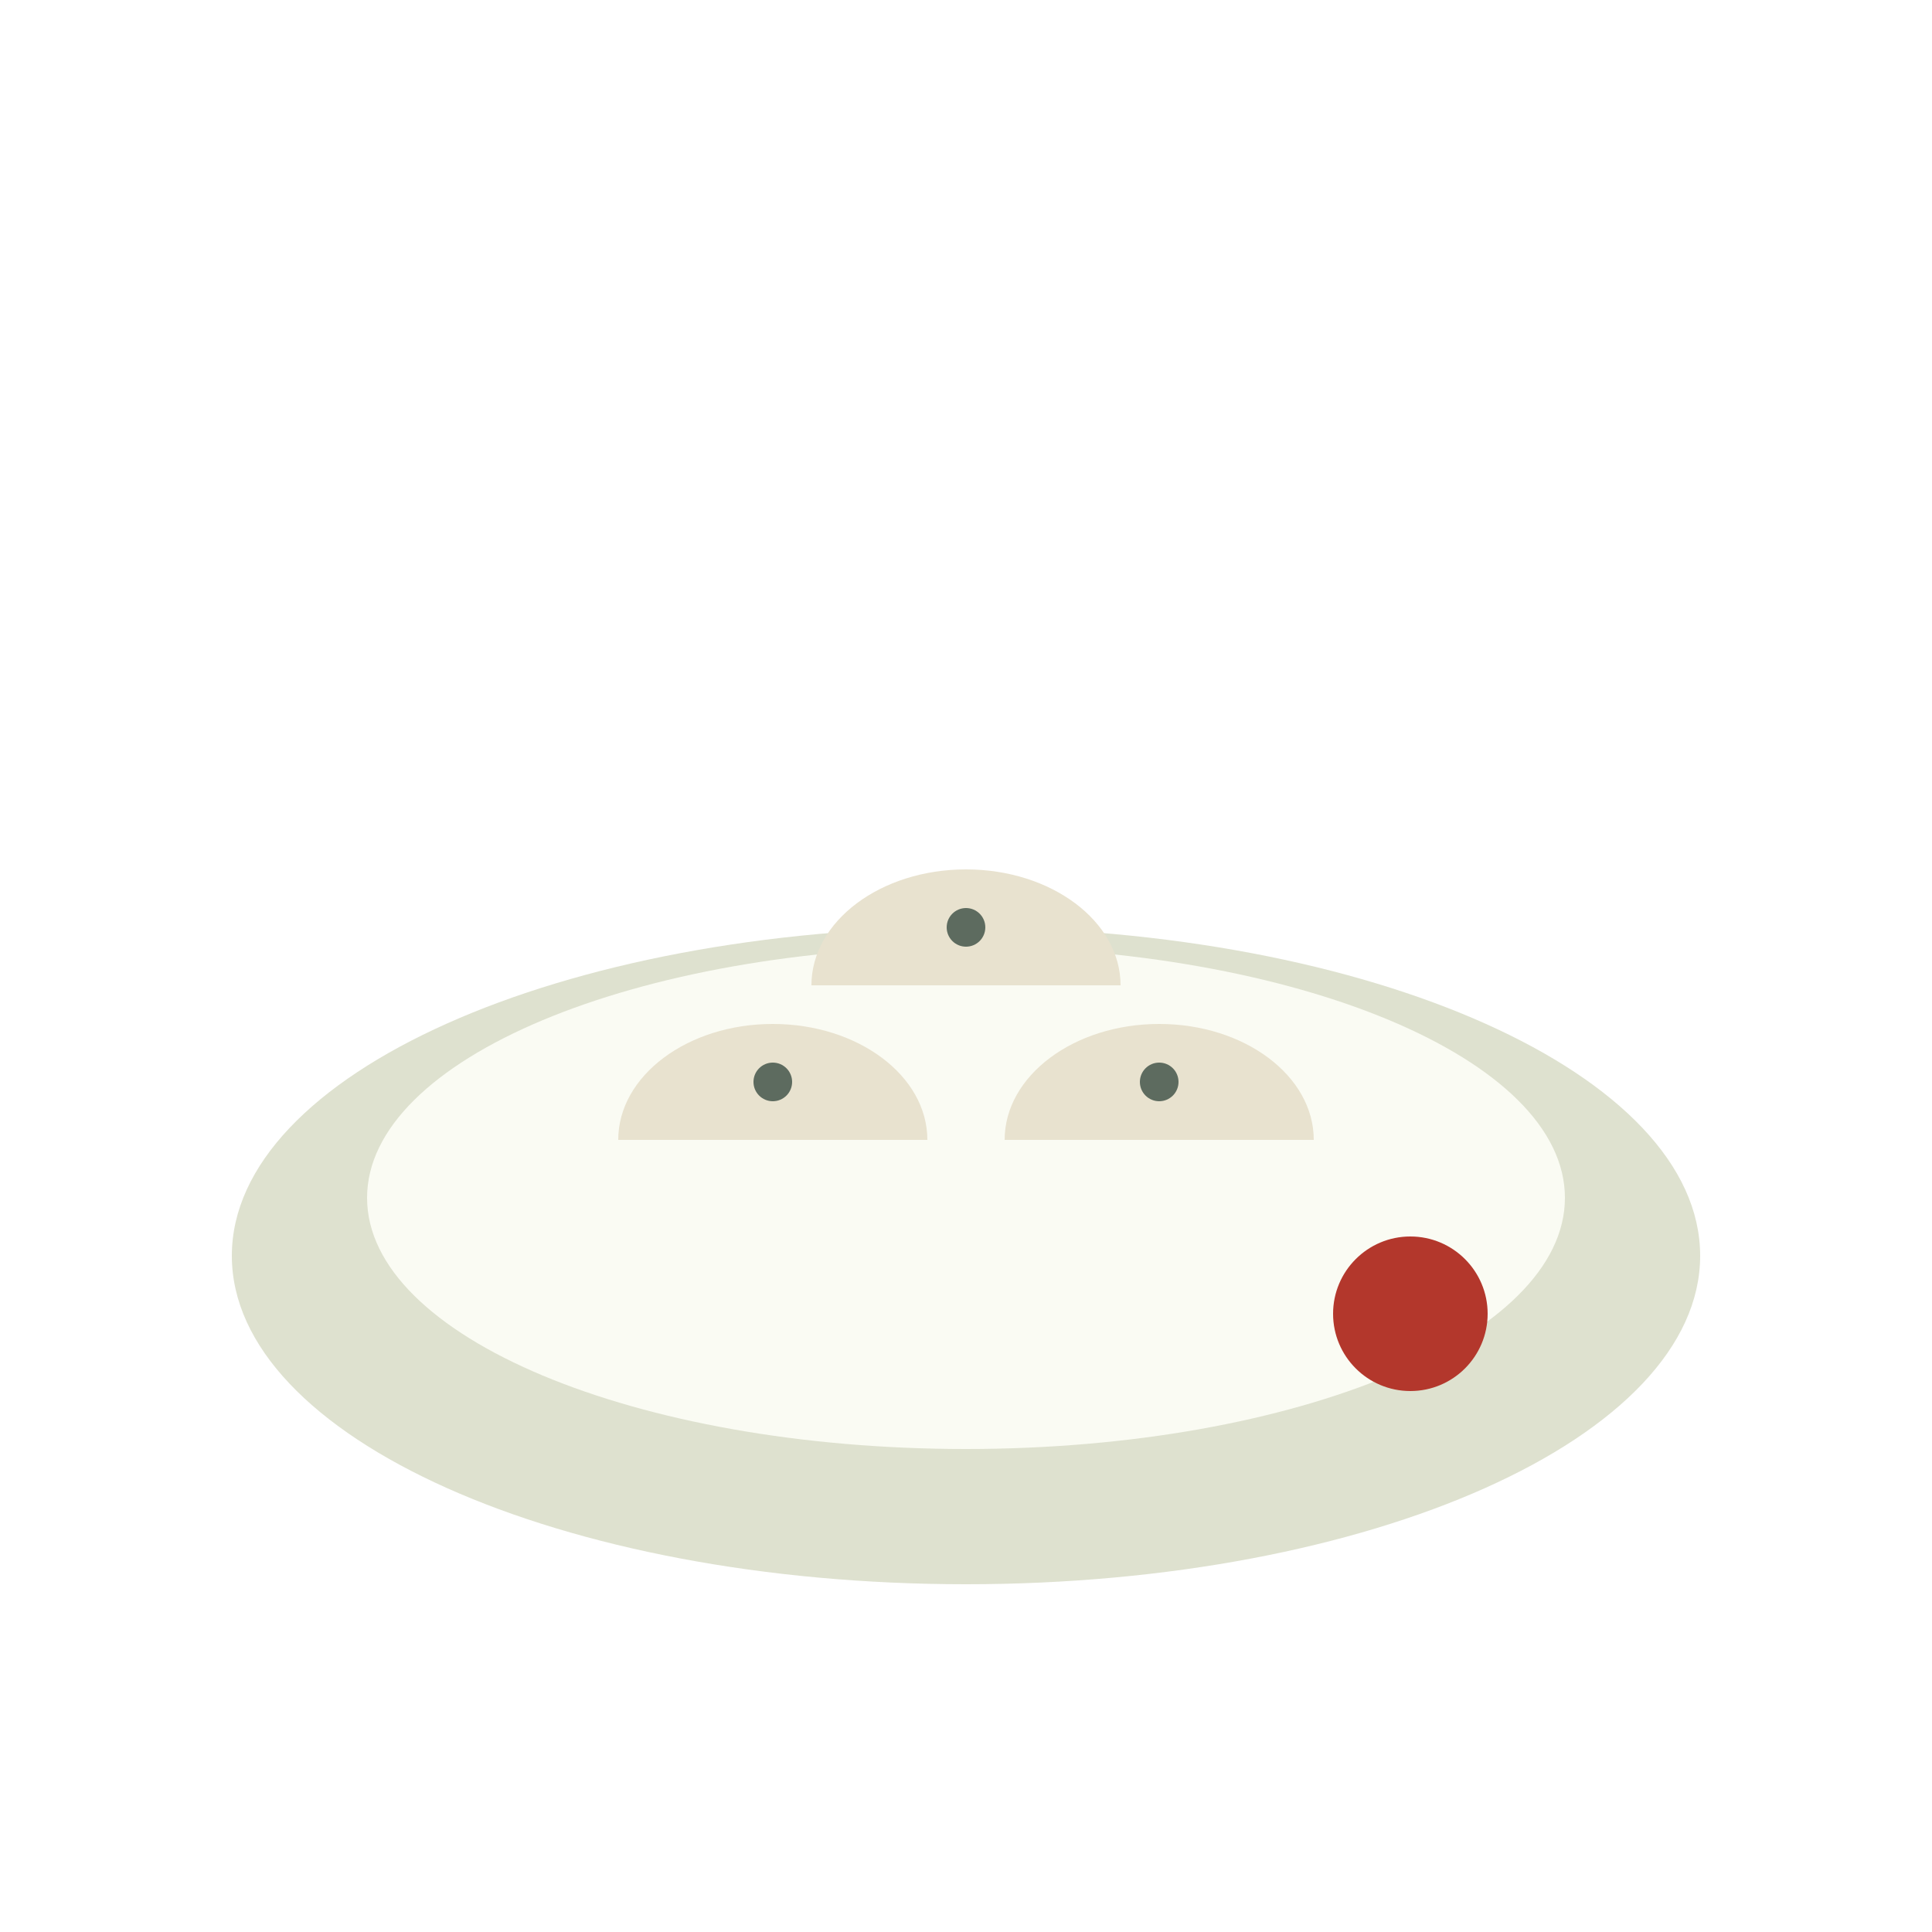
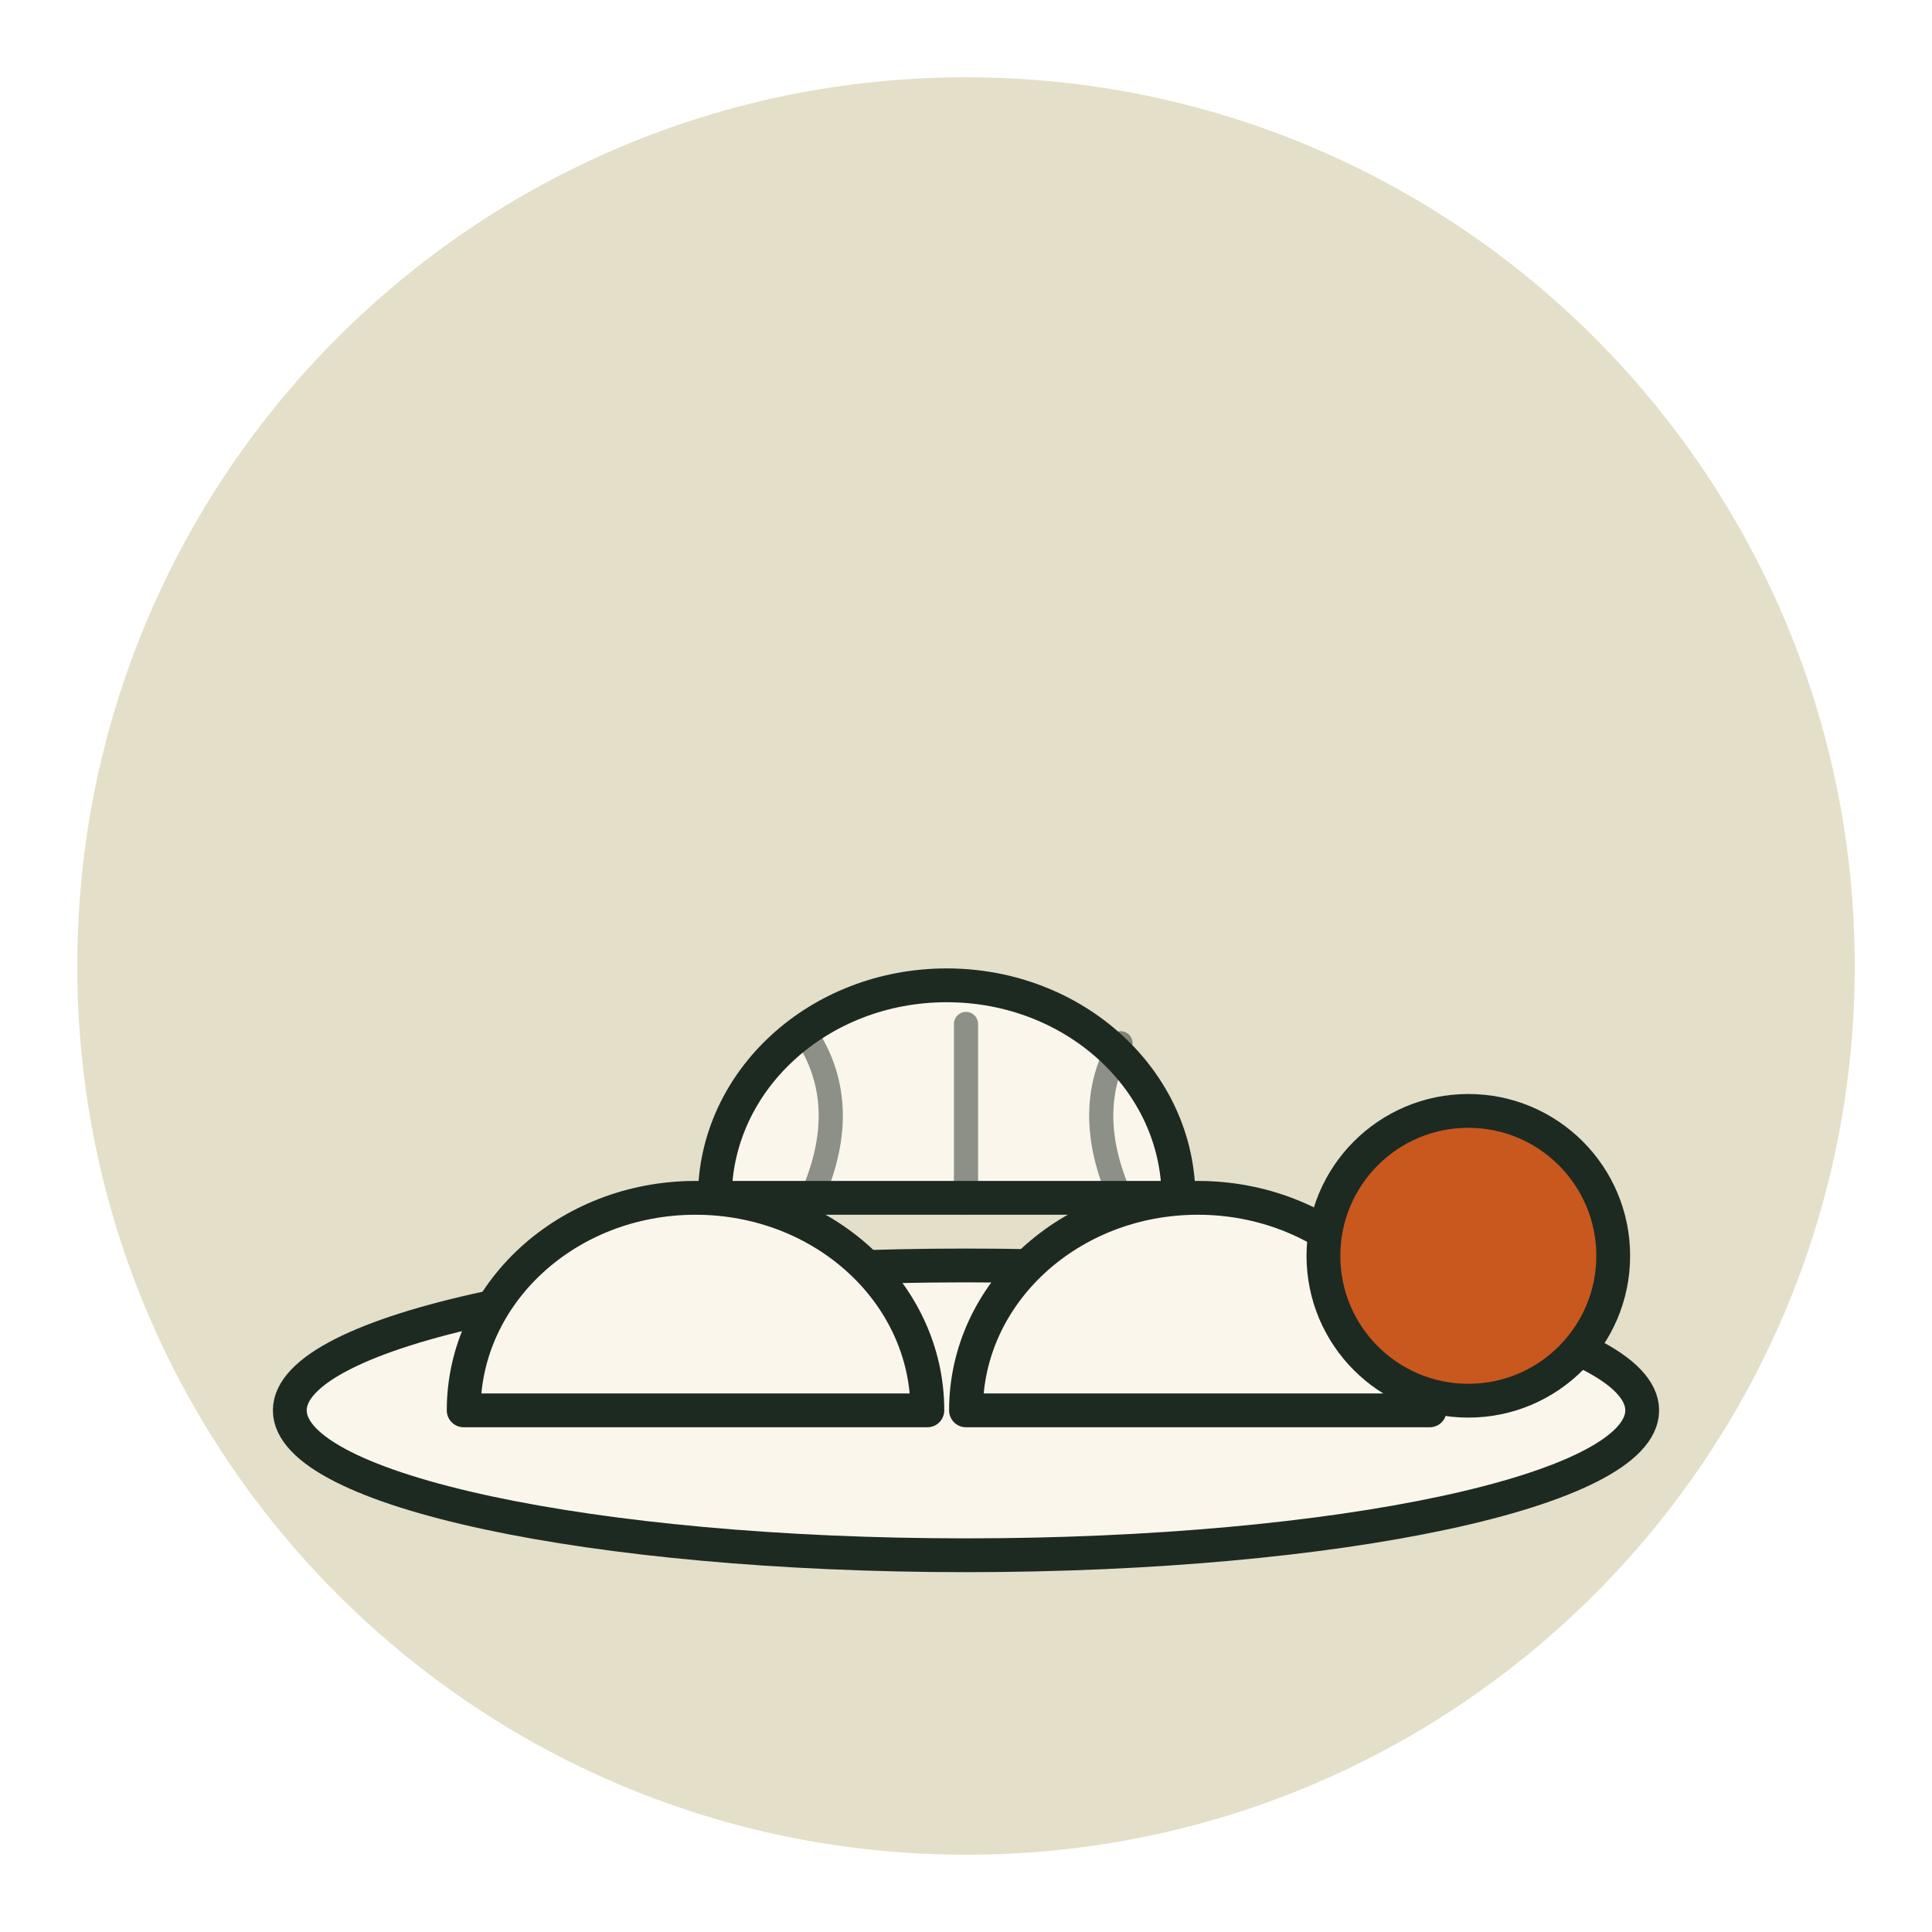
- <svg xmlns="http://www.w3.org/2000/svg" viewBox="0 0 200 200">
-   <ellipse cx="100" cy="130" rx="76" ry="34" fill="#dee1cf" />
-   <ellipse cx="100" cy="124" rx="62" ry="26" fill="#fafbf3" />
-   <path d="M64 118 a16 12 0 0 1 32 0 z" fill="#e8e2cf" />
-   <path d="M104 118 a16 12 0 0 1 32 0 z" fill="#e8e2cf" />
-   <path d="M84 102 a16 12 0 0 1 32 0 z" fill="#e8e2cf" />
-   <circle cx="80" cy="112" r="2" fill="#5d6b5f" />
-   <circle cx="120" cy="112" r="2" fill="#5d6b5f" />
-   <circle cx="100" cy="96" r="2" fill="#5d6b5f" />
-   <circle cx="146" cy="136" r="8" fill="#b3372c" />
+ <svg xmlns="http://www.w3.org/2000/svg" viewBox="0 0 200 200" width="200" height="200" role="img">
+   <circle cx="100" cy="100" r="92" fill="#e4dfc9" />
+   <g fill="none" stroke="#1d2a22" stroke-width="3.5" stroke-linecap="round" stroke-linejoin="round">
+     <ellipse cx="100" cy="146" rx="70" ry="15" fill="#fbf6ec" />
+     <path d="M74,124 a24,22 0 0 1 48,0 Z" fill="#fbf6ec" transform="translate(-26,22)" />
+     <path d="M74,124 a24,22 0 0 1 48,0 Z" fill="#fbf6ec" transform="translate(26,22)" />
+     <path d="M74,124 a24,22 0 0 1 48,0 Z" fill="#fbf6ec" />
+     <path d="M84,124 q4,-9 0,-16 M100,124 q0,-10 0,-18 M116,124 q-4,-9 0,-16" stroke-width="2.5" opacity="0.5" />
+     <circle cx="152" cy="130" r="15" fill="#c9581f" />
+   </g>
</svg>
